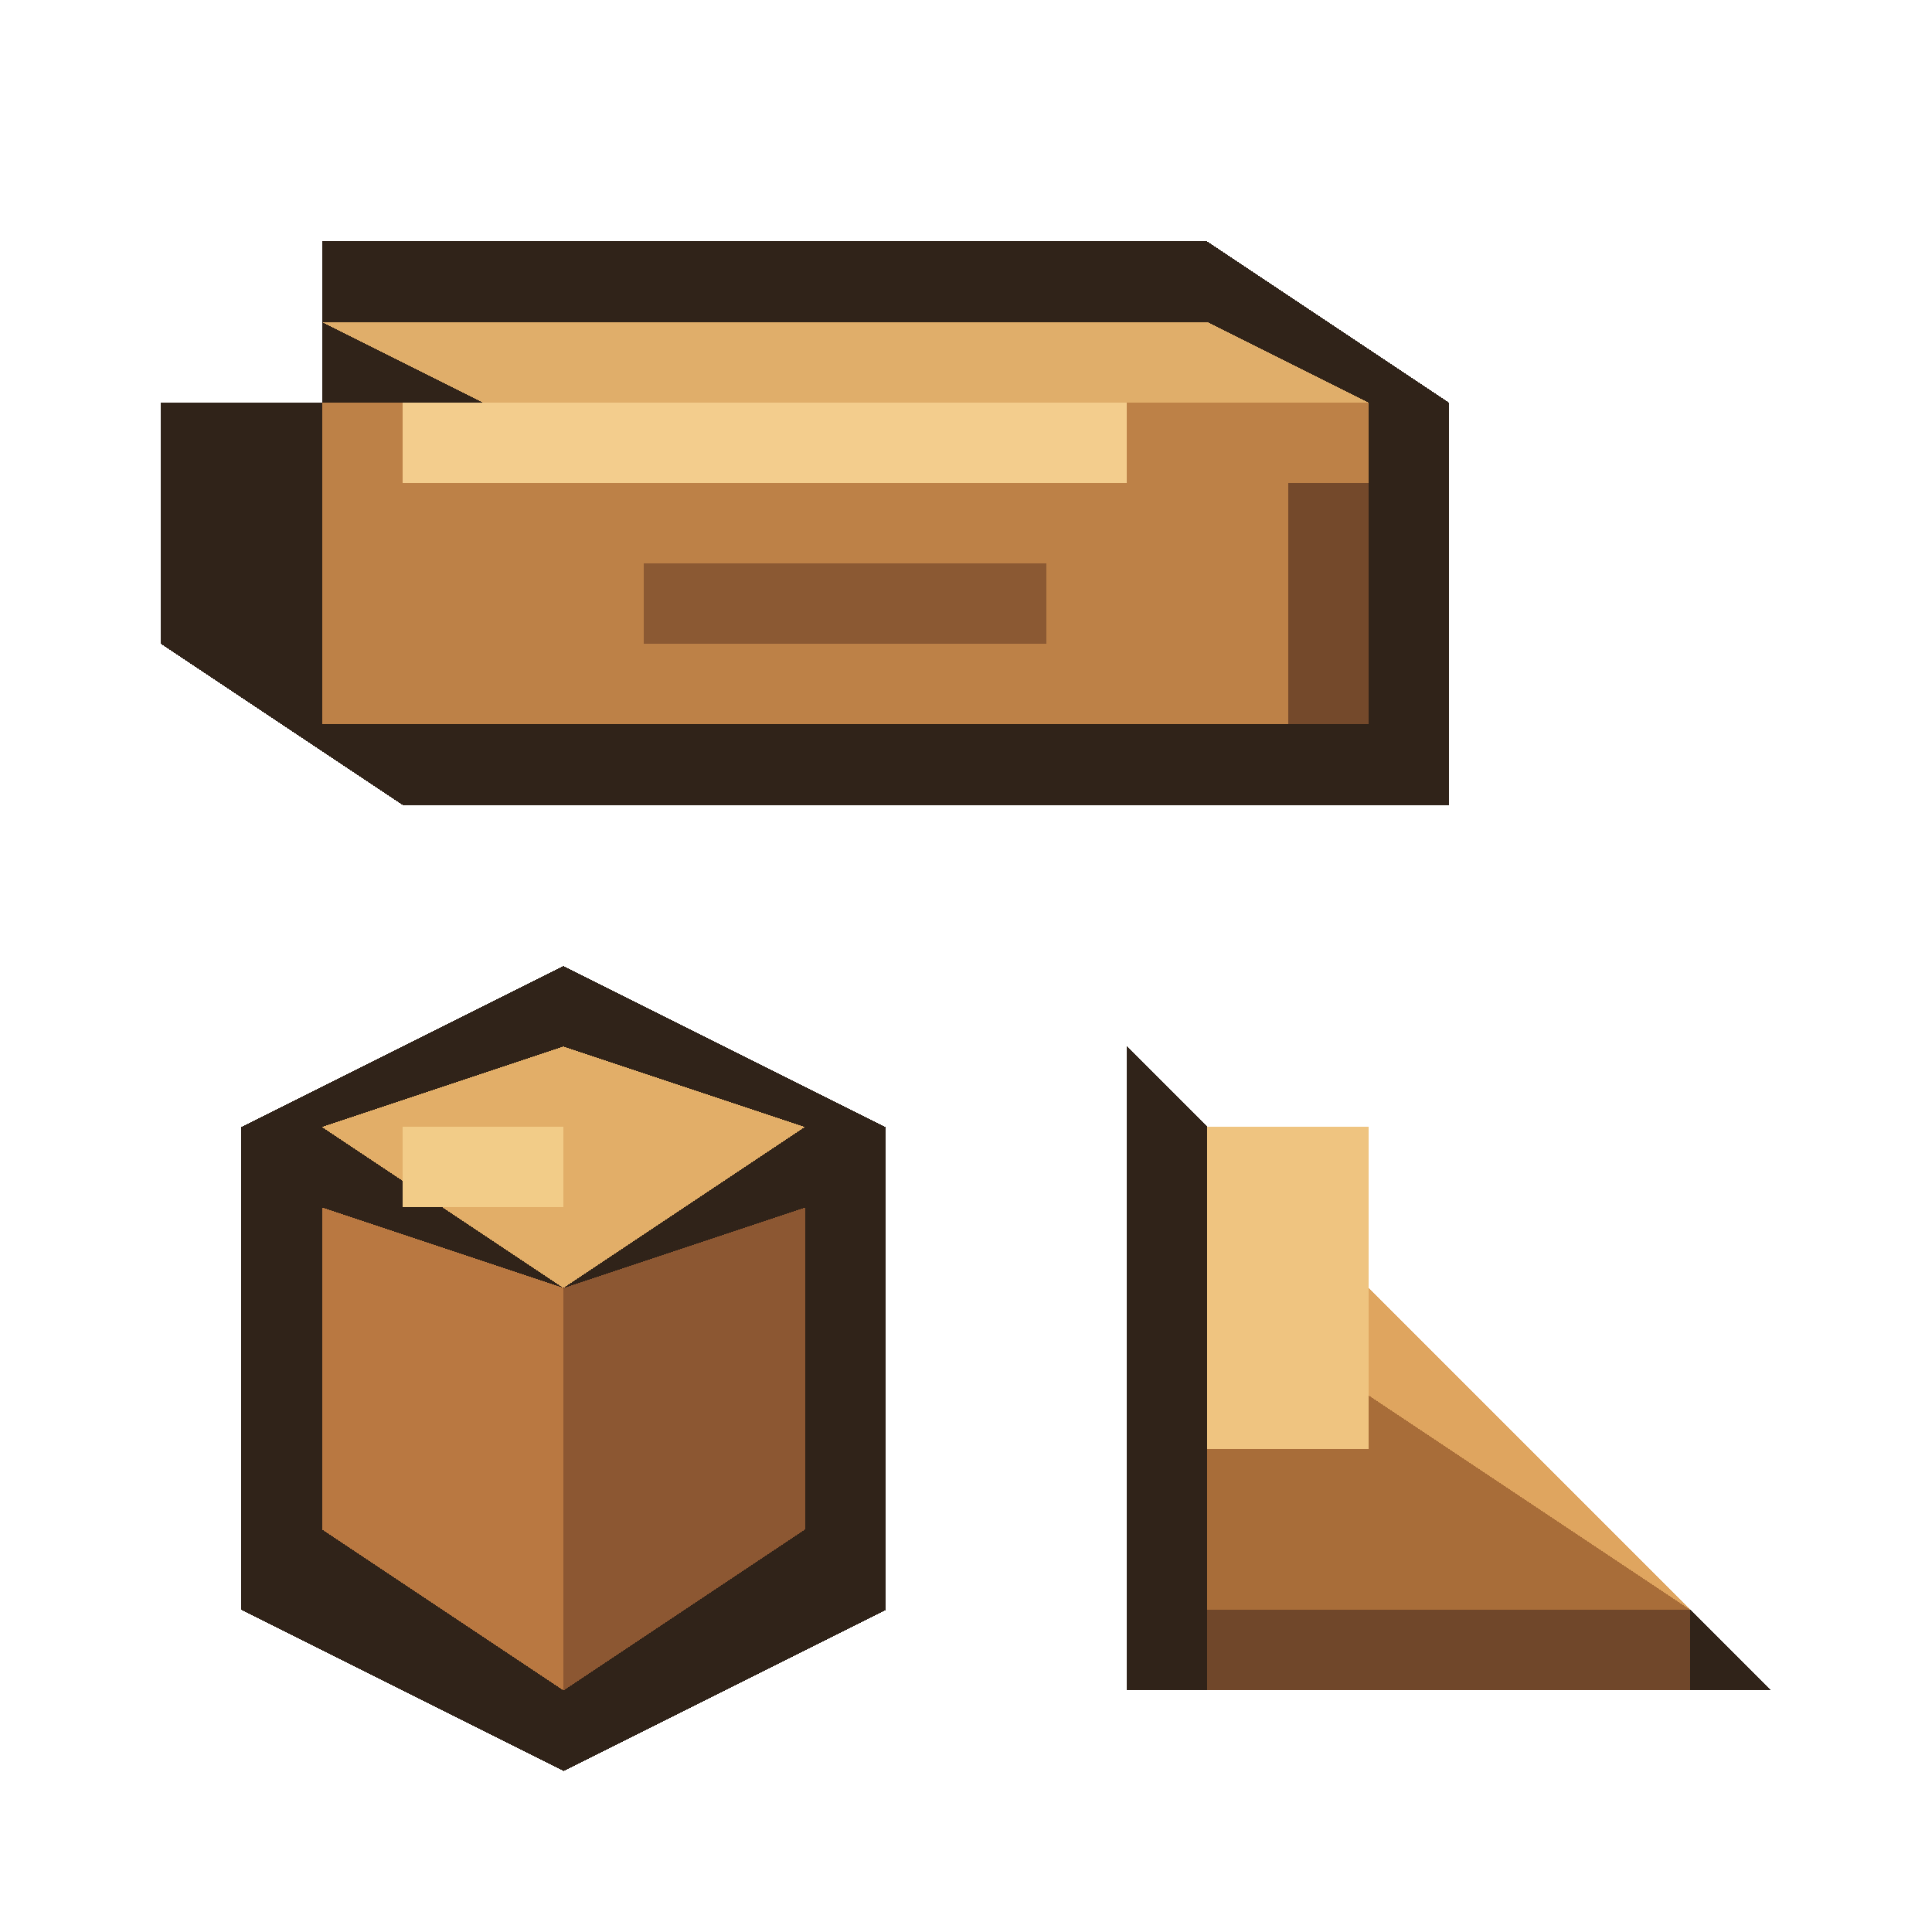
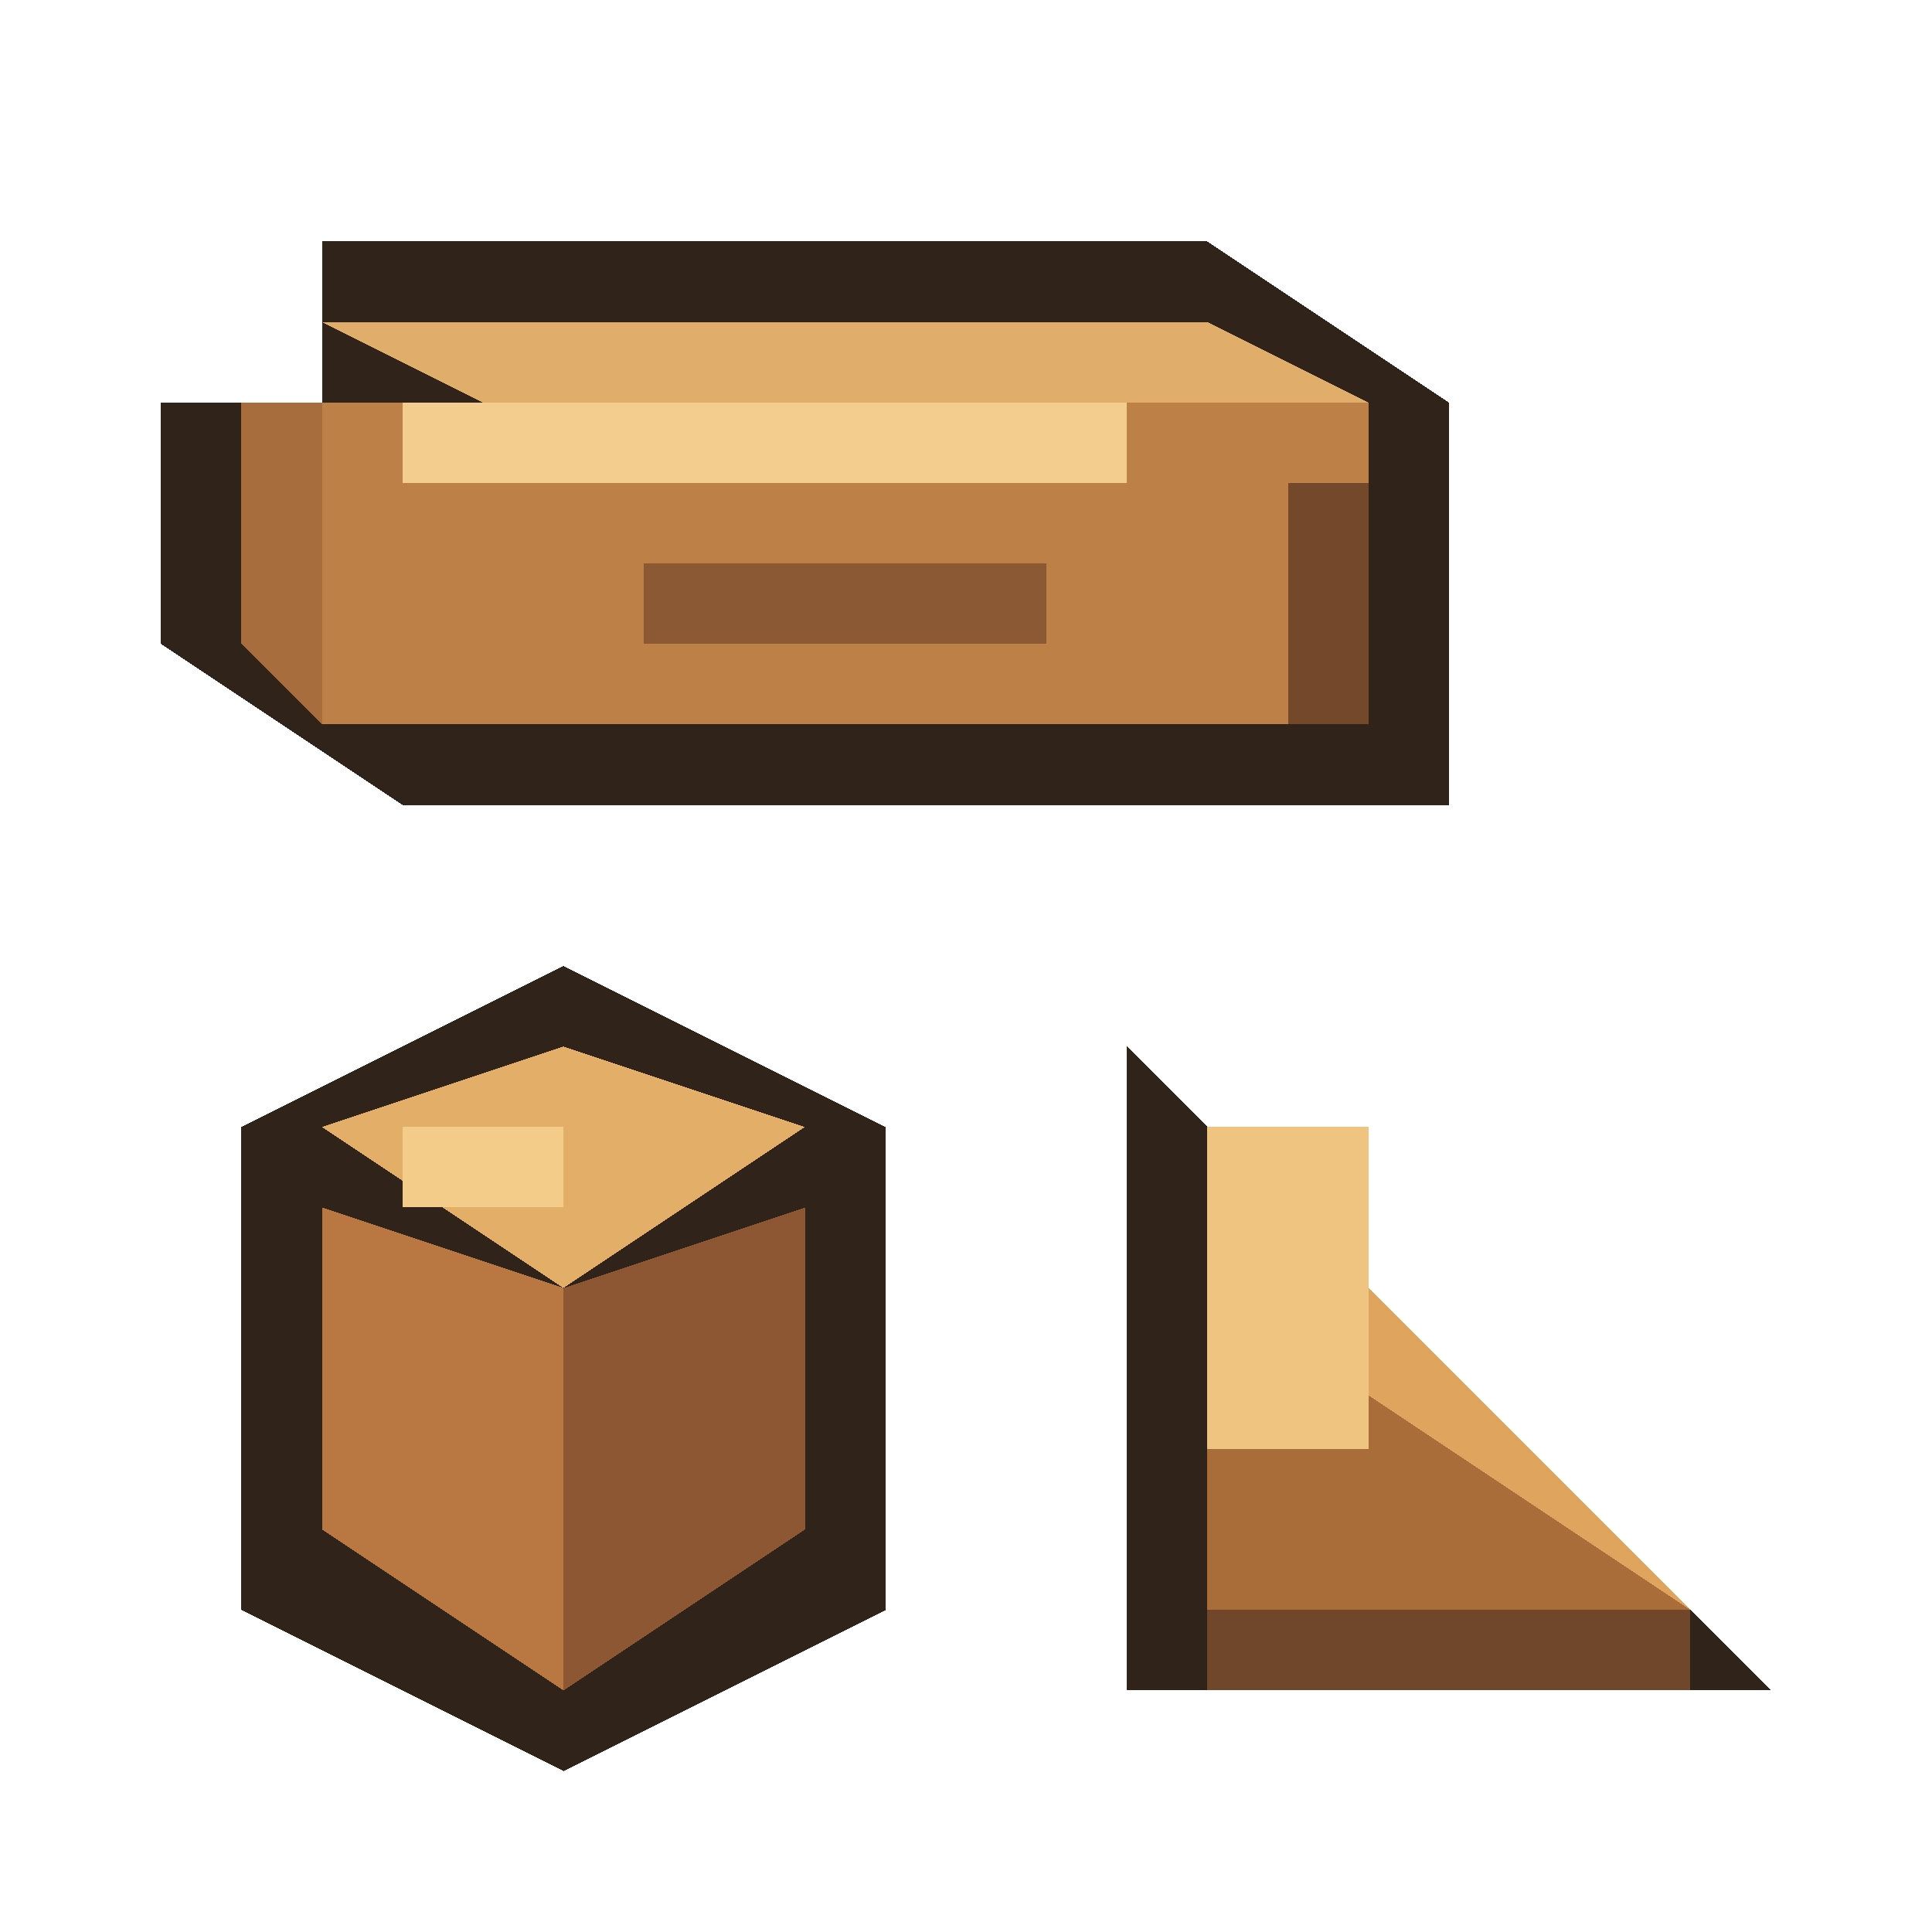
<svg xmlns="http://www.w3.org/2000/svg" viewBox="0 0 24 24" shape-rendering="crispEdges" data-m98-concept="loose-parts" data-m98-grid="24">
  <path fill="#302319" d="M4 3H15L18 5V10H5L2 8V5H4Z" />
  <polygon fill="#e0ae6a" points="4,4 15,4 17,5 6,5" />
+   <polygon fill="#a86d3c" points="3,5 4,5 4,9 3,8" />
  <rect fill="#bd8147" x="4" y="5" width="13" height="4" />
  <rect fill="#f3cd8d" x="5" y="5" width="9" height="1" />
  <rect fill="#8b5933" x="8" y="7" width="5" height="1" />
  <rect fill="#74492b" x="16" y="6" width="1" height="3" />
  <polygon fill="#302319" points="3,14 7,12 11,14 11,20 7,22 3,20" />
  <polygon fill="#e2ae68" points="4,14 7,13 10,14 7,16" />
  <polygon fill="#b97841" points="4,15 7,16 7,21 4,19" />
  <polygon fill="#8c5732" points="7,16 10,15 10,19 7,21" />
  <rect fill="#f2cc88" x="5" y="14" width="2" height="1" />
  <polygon fill="#302319" points="14,13 22,21 14,21" />
  <polygon fill="#dfa55f" points="15,14 21,20 15,20" />
  <polygon fill="#a86d39" points="15,16 21,20 15,20" />
  <rect fill="#efc480" x="15" y="14" width="2" height="4" />
  <rect fill="#70472a" x="15" y="20" width="6" height="1" />
</svg>
